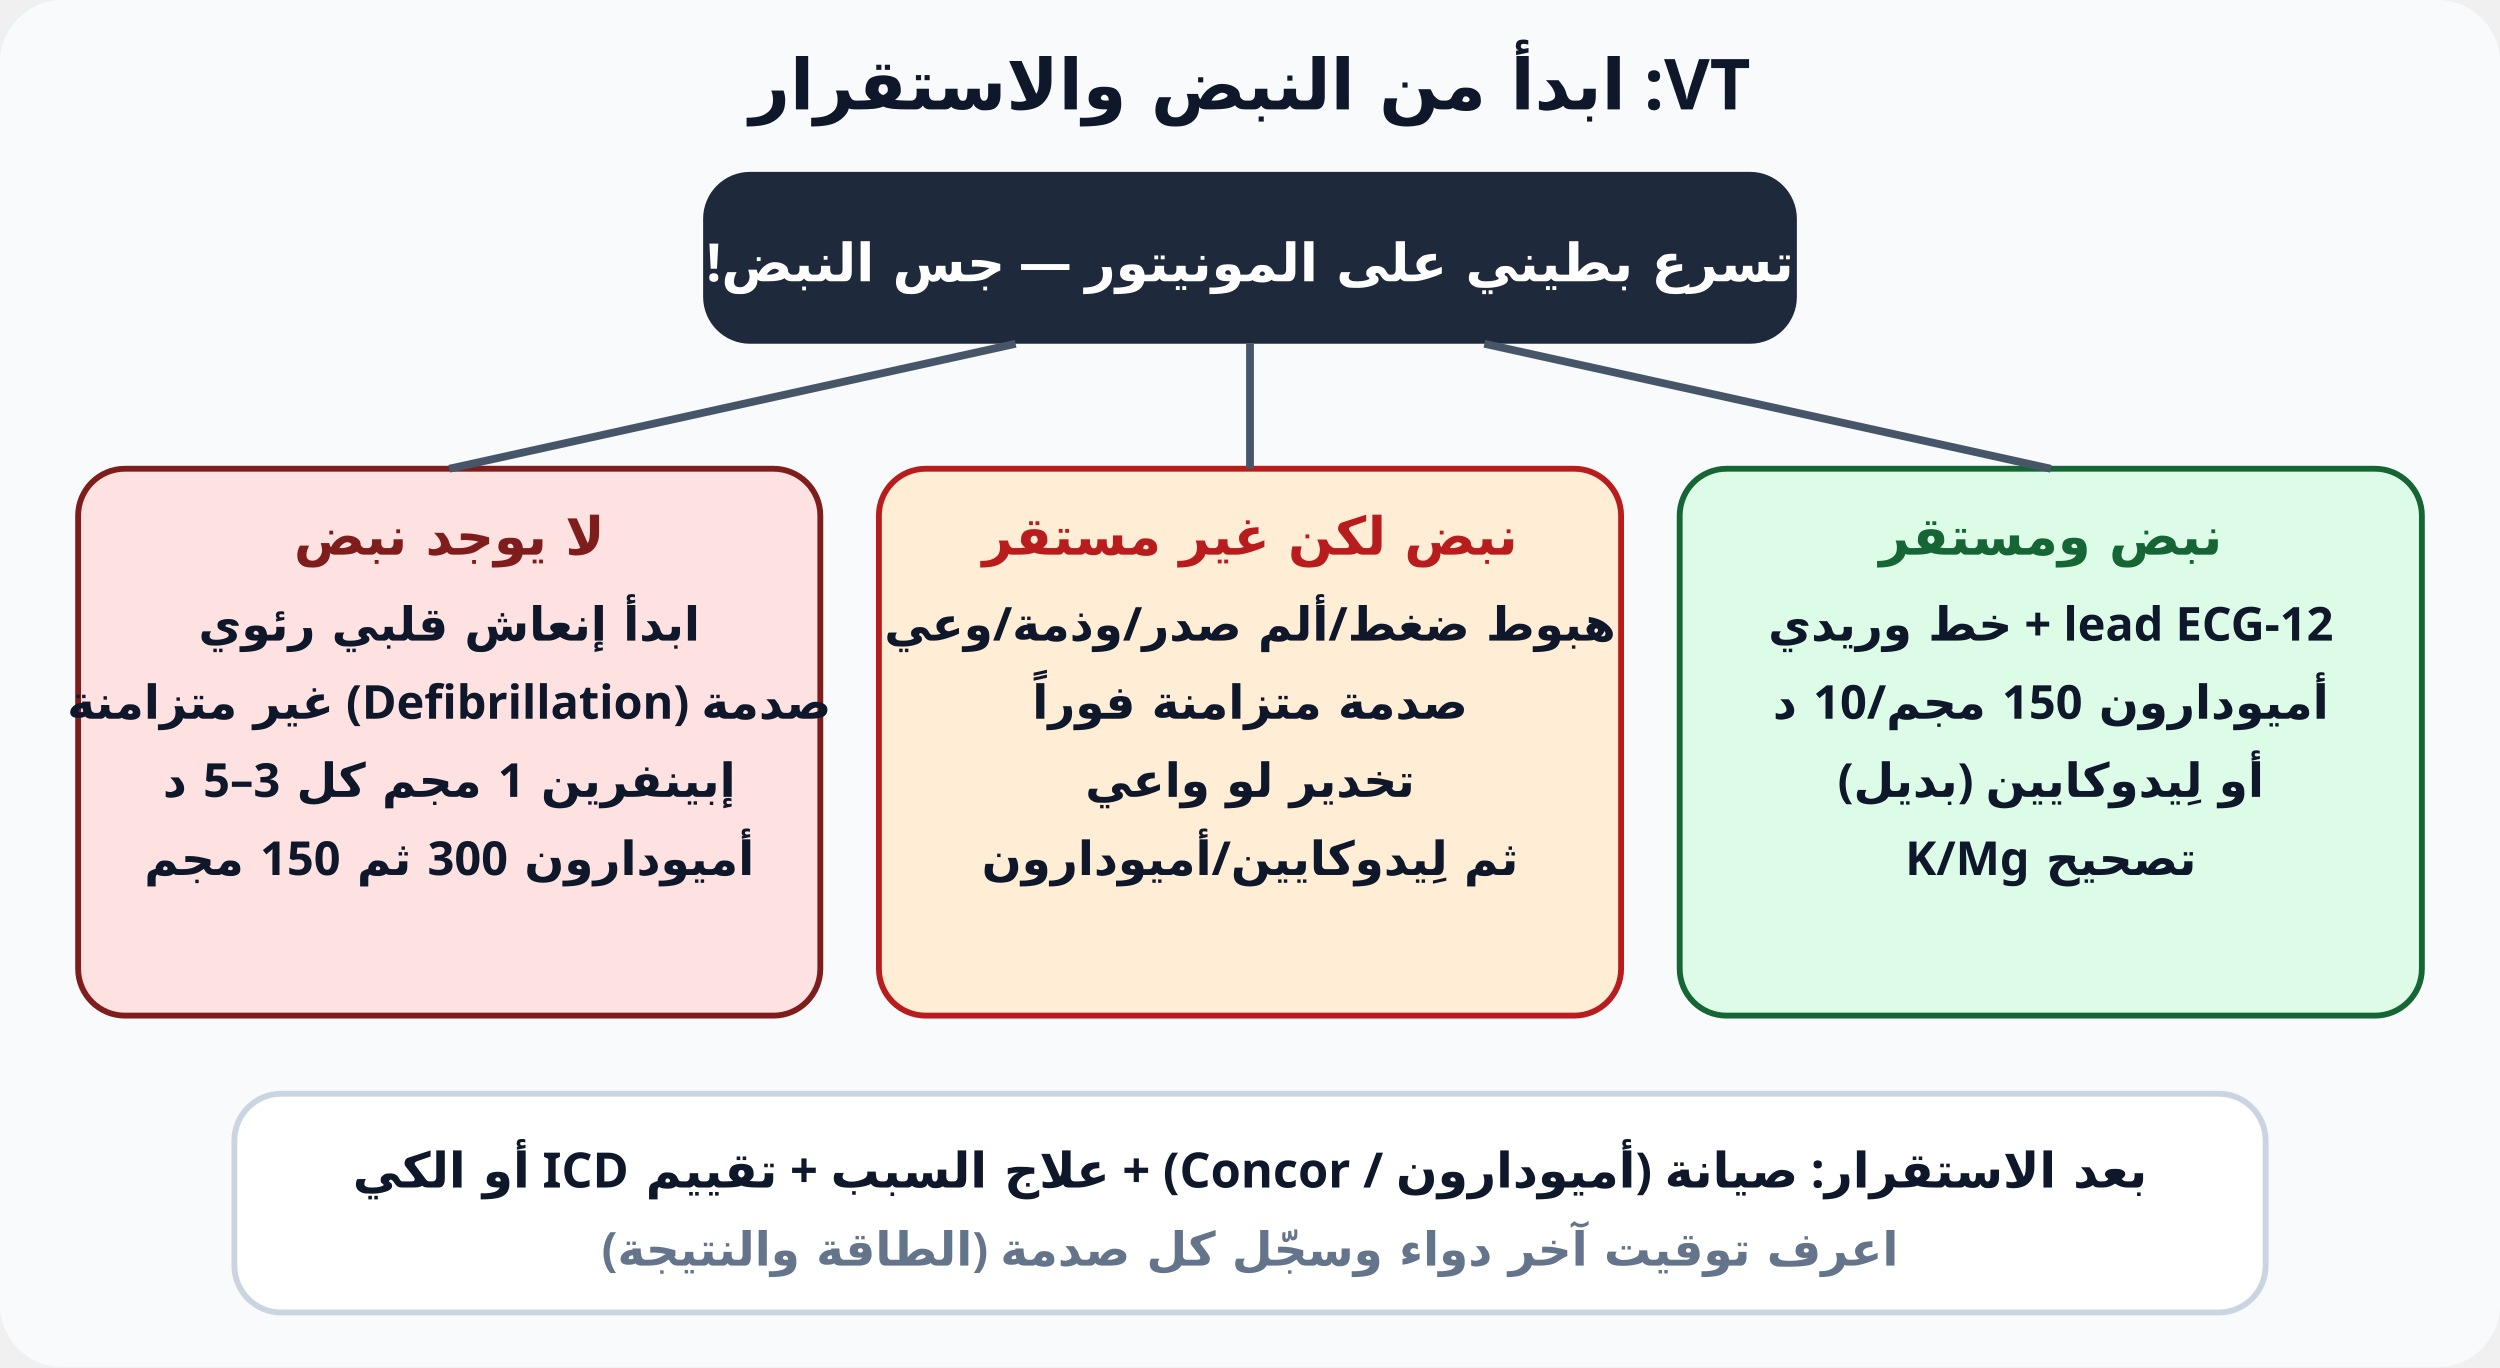
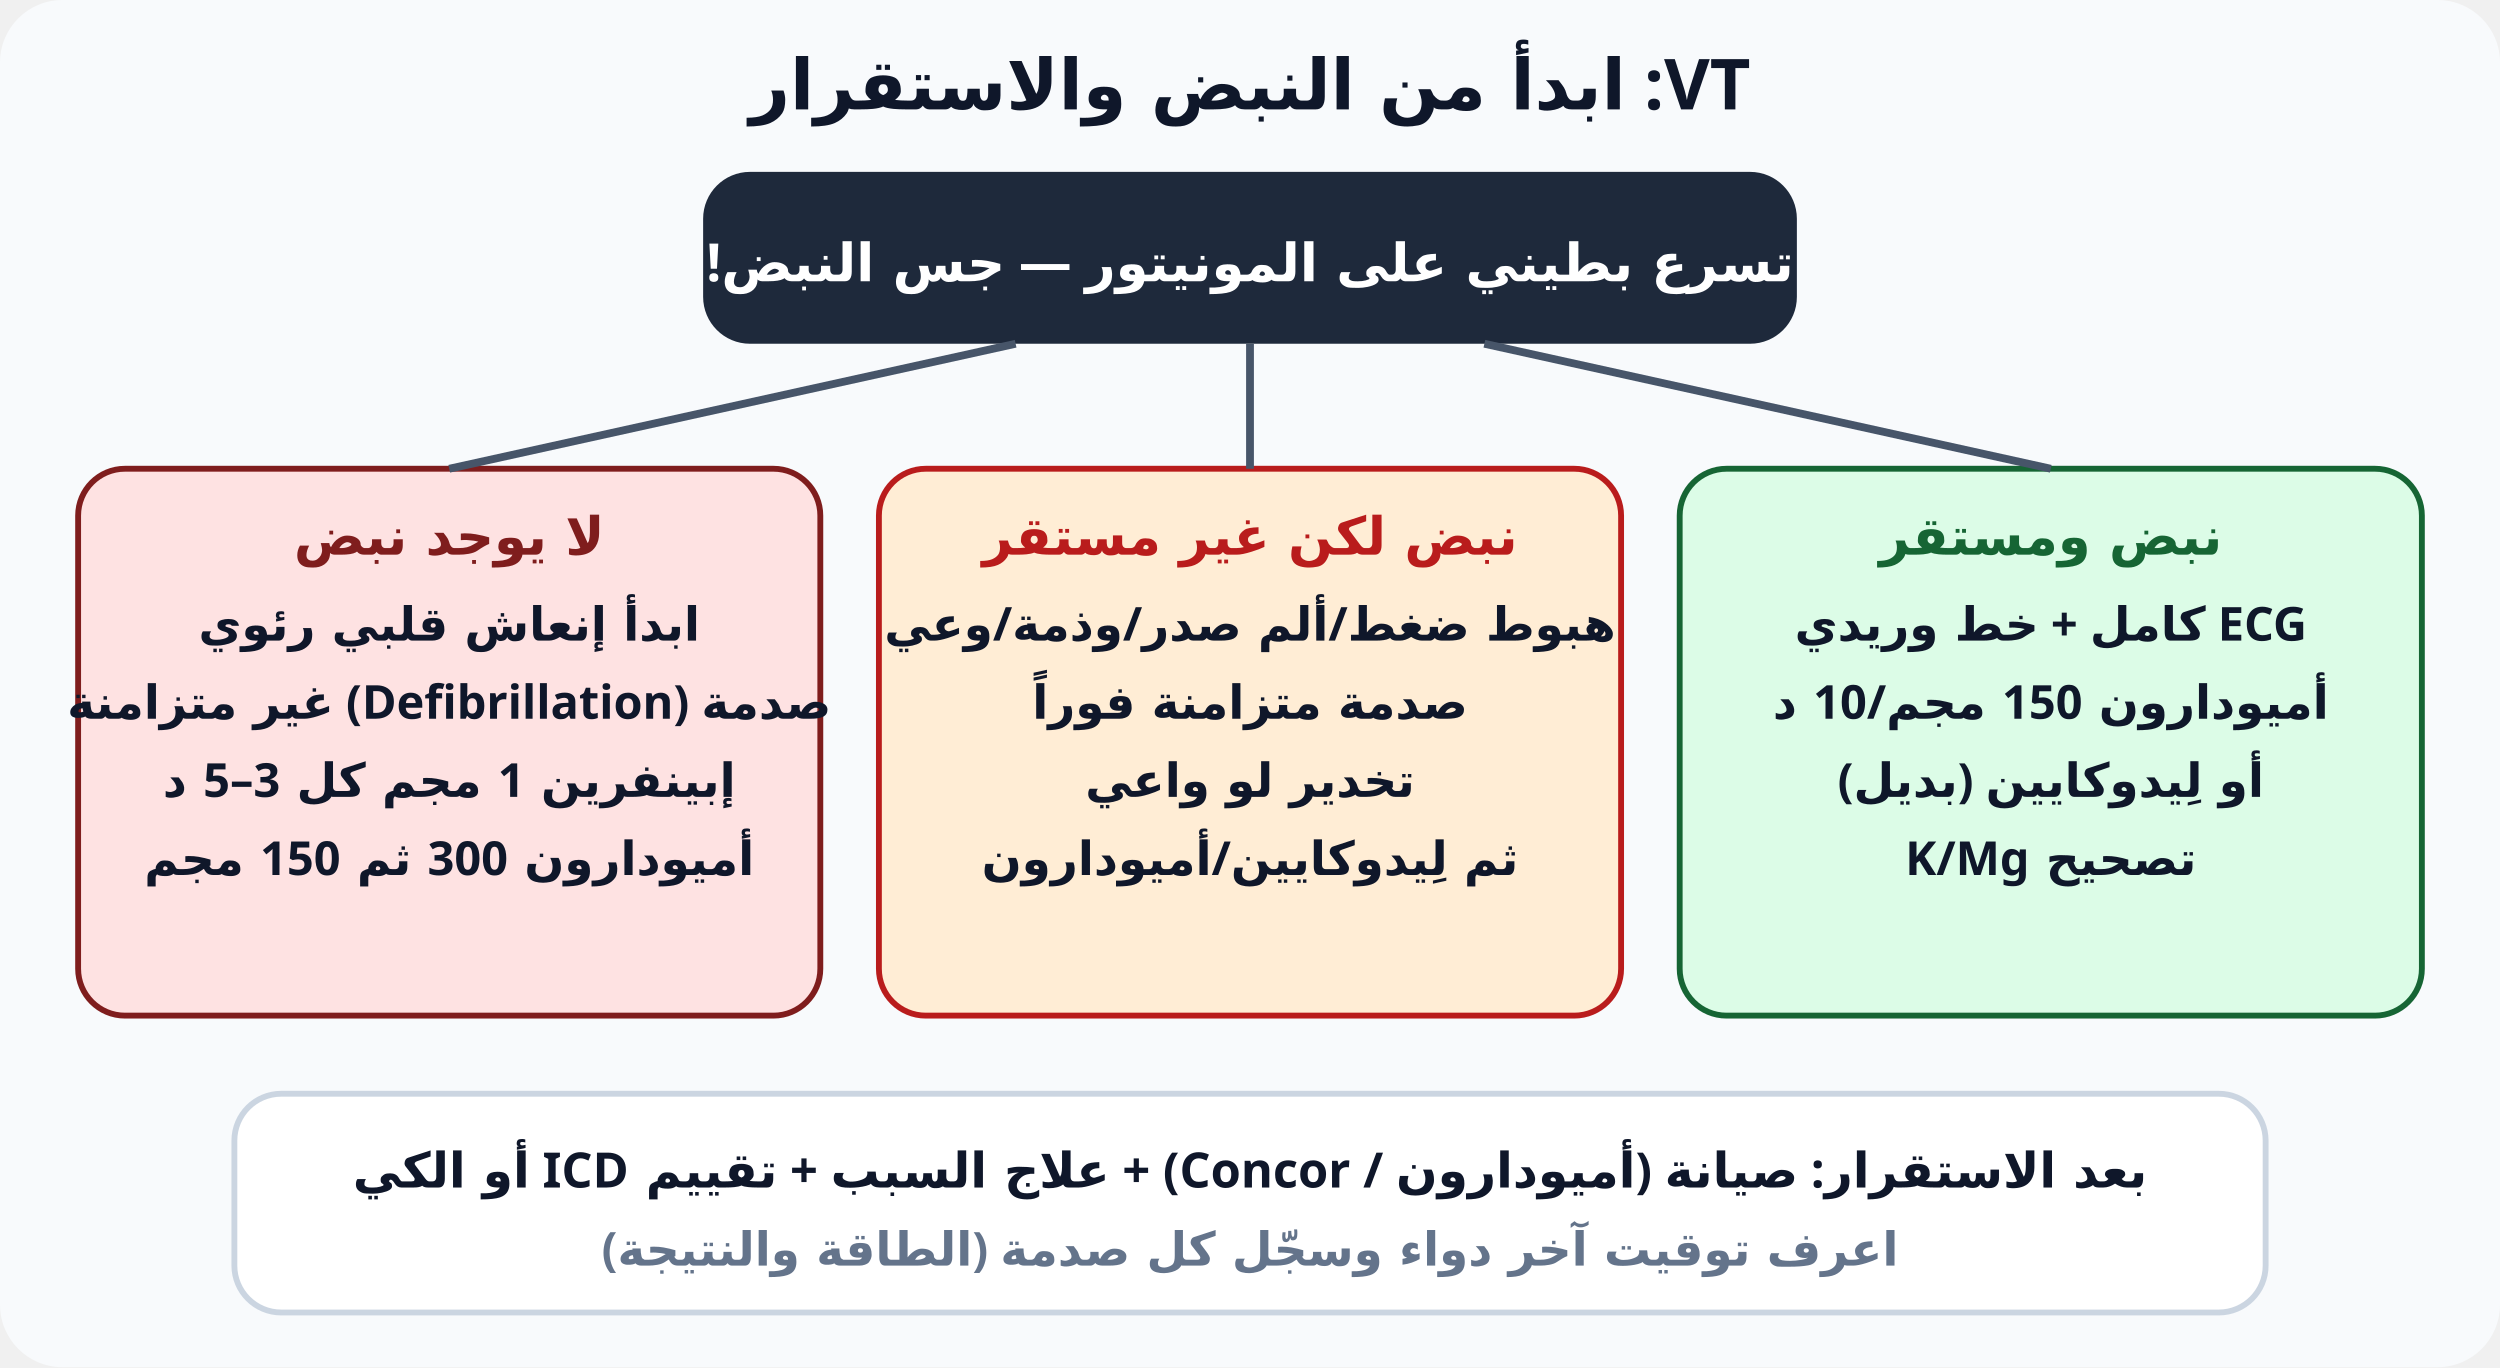
<svg xmlns="http://www.w3.org/2000/svg" viewBox="0 0 640 350" font-family="Cairo, Tahoma, sans-serif" direction="rtl">
  <rect width="640" height="350" rx="16" fill="#f8fafc" />
  <text x="320" y="28" text-anchor="middle" font-size="18" font-weight="800" fill="#0f172a">VT: ابدأ من النبض والاستقرار</text>
  <rect x="180" y="44" width="280" height="44" rx="12" fill="#1e293b" />
  <text x="320" y="72" text-anchor="middle" font-size="13.5" font-weight="800" fill="#fff">تسرع بطيني على المونيتور — جس النبض!</text>
  <rect x="20" y="120" width="190" height="140" rx="12" fill="#fee2e2" stroke="#7f1d1d" stroke-width="1.5" />
  <text x="115.0" y="142" text-anchor="middle" font-size="13.5" font-weight="800" fill="#7f1d1d">لا يوجد نبض</text>
  <text x="115.0" y="164" text-anchor="middle" font-size="12" font-weight="700" fill="#0f172a">ابدأ إنعاش قلبي رئوي</text>
  <text x="115.0" y="184" text-anchor="middle" font-size="12" font-weight="700" fill="#0f172a">صدمة (Defibrillation) غير متزامنة</text>
  <text x="115.0" y="204" text-anchor="middle" font-size="12" font-weight="700" fill="#0f172a">إبينفرين 1 مجم كل 3–5 د</text>
  <text x="115.0" y="224" text-anchor="middle" font-size="12" font-weight="700" fill="#0f172a">أميودارون 300 ثم 150 مجم</text>
  <rect x="225" y="120" width="190" height="140" rx="12" fill="#ffedd5" stroke="#b91c1c" stroke-width="1.5" />
  <text x="320.0" y="142" text-anchor="middle" font-size="13.5" font-weight="800" fill="#b91c1c">نبض لكن غير مستقر</text>
  <text x="320.0" y="164" text-anchor="middle" font-size="12" font-weight="700" fill="#0f172a">هبوط ضغط/ألم صدر/وذمة/وعي</text>
  <text x="320.0" y="184" text-anchor="middle" font-size="12" font-weight="700" fill="#0f172a">صدمة متزامنة فوراً</text>
  <text x="320.0" y="204" text-anchor="middle" font-size="12" font-weight="700" fill="#0f172a">تخدير لو واعي</text>
  <text x="320.0" y="224" text-anchor="middle" font-size="12" font-weight="700" fill="#0f172a">ثم لِيدوكايين/أميودارون</text>
  <rect x="430" y="120" width="190" height="140" rx="12" fill="#dcfce7" stroke="#166534" stroke-width="1.5" />
  <text x="525.0" y="142" text-anchor="middle" font-size="13.5" font-weight="800" fill="#166534">نبض ومستقر</text>
-   <text x="525.0" y="164" text-anchor="middle" font-size="12" font-weight="700" fill="#0f172a">12-lead ECG + خط وريدي</text>
+   <text x="525.0" y="164" text-anchor="middle" font-size="12" font-weight="700" fill="#0f172a">ECG كامل + خط وريدي</text>
  <text x="525.0" y="184" text-anchor="middle" font-size="12" font-weight="700" fill="#0f172a">أميودارون 150 مجم/10 د</text>
  <text x="525.0" y="204" text-anchor="middle" font-size="12" font-weight="700" fill="#0f172a">أو لِيدوكايين (بديل)</text>
  <text x="525.0" y="224" text-anchor="middle" font-size="12" font-weight="700" fill="#0f172a">تصحيح K/Mg</text>
  <line x1="260" y1="88" x2="115" y2="120" stroke="#475569" stroke-width="2" />
  <line x1="320" y1="88" x2="320" y2="120" stroke="#475569" stroke-width="2" />
  <line x1="380" y1="88" x2="525" y2="120" stroke="#475569" stroke-width="2" />
  <rect x="60" y="280" width="520" height="56" rx="12" fill="#fff" stroke="#cbd5e1" stroke-width="1.5" />
  <text x="320" y="304" text-anchor="middle" font-size="12.5" font-weight="700" fill="#0f172a">بعد الاستقرار: صيانة (أميودارون / Concor) + علاج السبب + تقييم ICD أو الكي</text>
  <text x="320" y="324" text-anchor="middle" font-size="12" font-weight="600" fill="#64748b">اعرف توقيت آخر دواء وسجّل كل صدمة (الطاقة والنتيجة)</text>
</svg>
